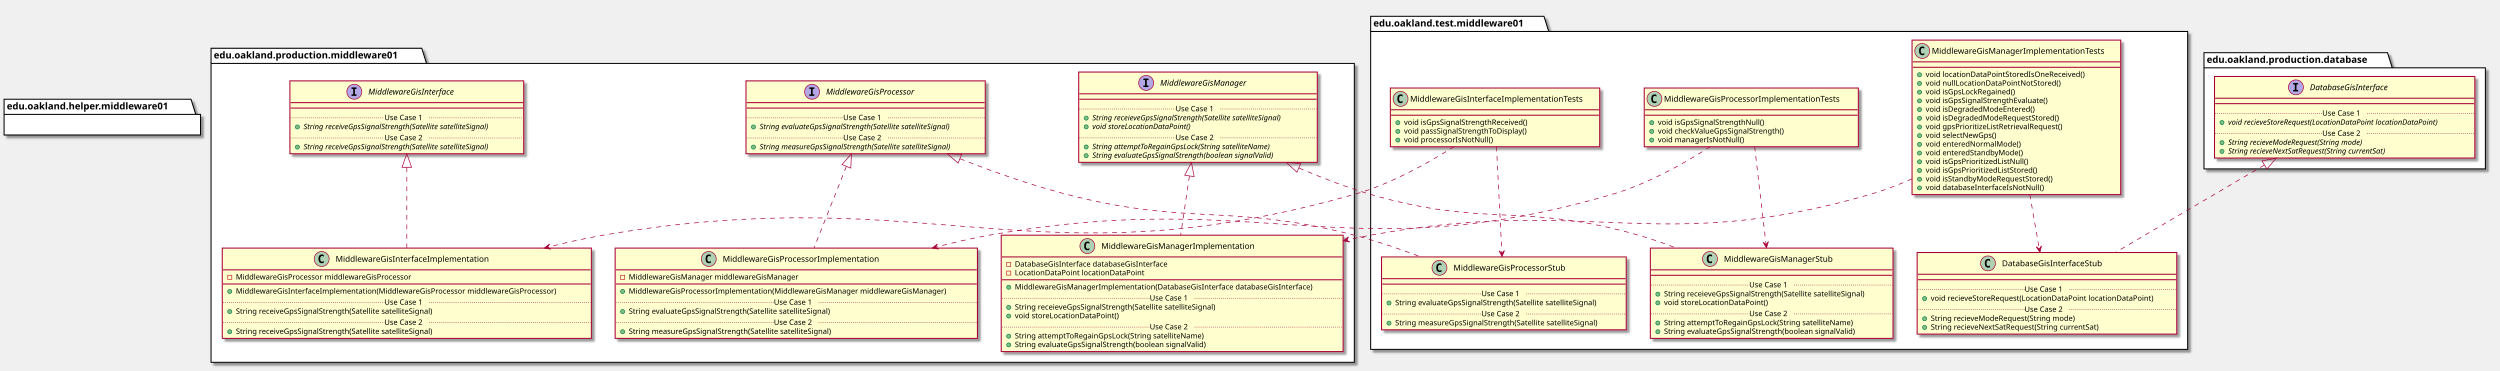
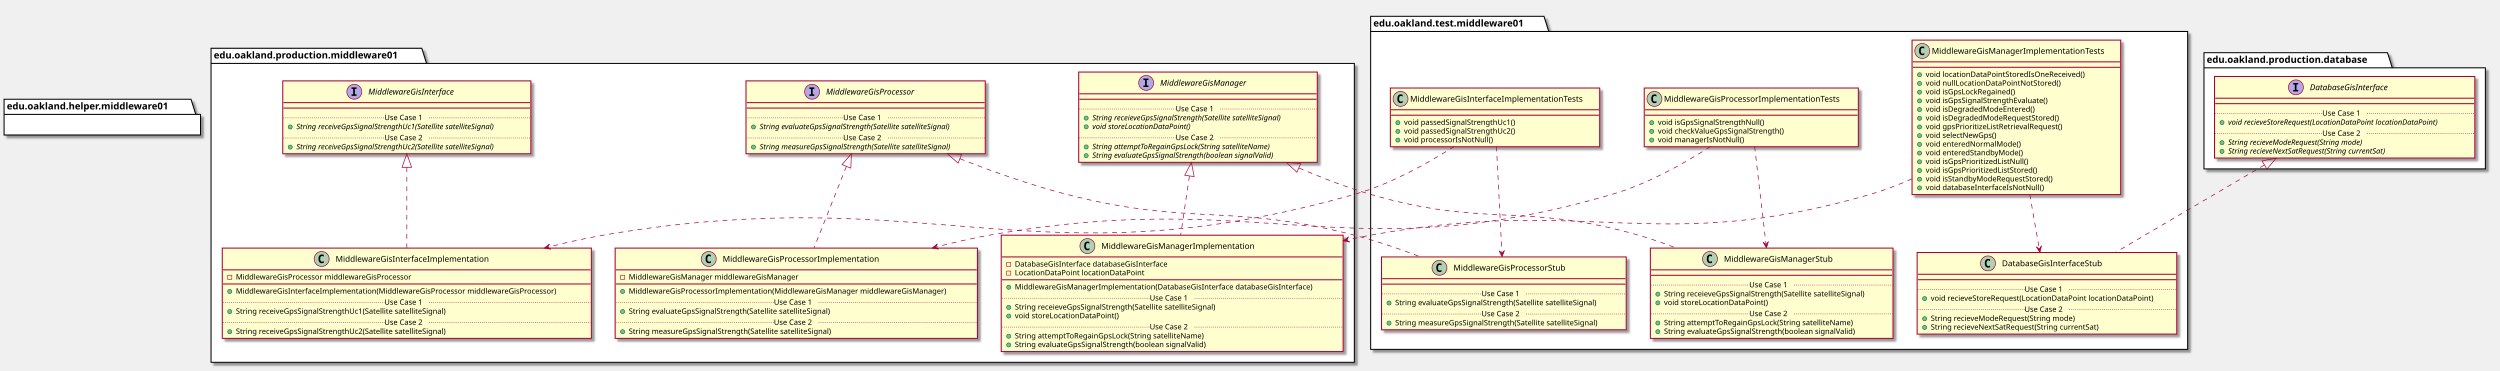
<svg xmlns="http://www.w3.org/2000/svg" contentScriptType="application/ecmascript" contentStyleType="text/css" height="545px" preserveAspectRatio="none" style="width:3678px;height:545px;" version="1.1" viewBox="0 0 3678 545" width="3678px" zoomAndPan="magnify">
  <defs>
-     <filter height="300%" id="f1abtj8tvm1fwq" width="300%" x="-1" y="-1">
+     <filter height="300%" id="fkpzmx1j6q67g" width="300%" x="-1" y="-1">
      <feGaussianBlur result="blurOut" stdDeviation="2.0" />
      <feColorMatrix in="blurOut" result="blurOut2" type="matrix" values="0 0 0 0 0 0 0 0 0 0 0 0 0 0 0 0 0 0 .4 0" />
      <feOffset dx="4.0" dy="4.0" in="blurOut2" result="blurOut3" />
      <feBlend in="SourceGraphic" in2="blurOut3" mode="normal" />
    </filter>
  </defs>
  <g>
-     <polygon fill="#FFFFFF" filter="url(#f1abtj8tvm1fwq)" points="310.5,71,620.5,71,627.5,93.297,1992.5,93.297,1992.5,533,310.5,533,310.5,71" style="stroke: #000000; stroke-width: 1.5;" />
+     <polygon fill="#FFFFFF" filter="url(#fkpzmx1j6q67g)" points="310.5,71,620.5,71,627.5,93.297,1992.5,93.297,1992.5,533,310.5,533,310.5,71" style="stroke: #000000; stroke-width: 1.5;" />
    <line style="stroke: #000000; stroke-width: 1.5;" x1="310.5" x2="627.5" y1="93.297" y2="93.297" />
    <text fill="#000000" font-family="sans-serif" font-size="14" font-weight="bold" lengthAdjust="spacingAndGlyphs" textLength="304" x="314.5" y="85.995">edu.oakland.production.middleware01</text>
-     <polygon fill="#FFFFFF" filter="url(#f1abtj8tvm1fwq)" points="2016.5,24,2271.5,24,2278.5,46.297,3218.5,46.297,3218.5,514,2016.5,514,2016.5,24" style="stroke: #000000; stroke-width: 1.5;" />
+     <polygon fill="#FFFFFF" filter="url(#fkpzmx1j6q67g)" points="2016.5,24,2271.5,24,2278.5,46.297,3218.5,46.297,3218.5,514,2016.5,514,2016.5,24" style="stroke: #000000; stroke-width: 1.5;" />
    <line style="stroke: #000000; stroke-width: 1.5;" x1="2016.5" x2="2278.5" y1="46.297" y2="46.297" />
    <text fill="#000000" font-family="sans-serif" font-size="14" font-weight="bold" lengthAdjust="spacingAndGlyphs" textLength="249" x="2020.5" y="38.995">edu.oakland.test.middleware01</text>
-     <polygon fill="#FFFFFF" filter="url(#f1abtj8tvm1fwq)" points="3242.5,77.5,3512.5,77.5,3519.5,99.797,3656.5,99.797,3656.5,248.5,3242.5,248.5,3242.5,77.5" style="stroke: #000000; stroke-width: 1.5;" />
+     <polygon fill="#FFFFFF" filter="url(#fkpzmx1j6q67g)" points="3242.5,77.5,3512.5,77.5,3519.5,99.797,3656.5,99.797,3656.5,248.5,3242.5,248.5,3242.5,77.5" style="stroke: #000000; stroke-width: 1.5;" />
    <line style="stroke: #000000; stroke-width: 1.5;" x1="3242.5" x2="3519.5" y1="99.797" y2="99.797" />
    <text fill="#000000" font-family="sans-serif" font-size="14" font-weight="bold" lengthAdjust="spacingAndGlyphs" textLength="264" x="3246.5" y="92.495">edu.oakland.production.database</text>
-     <rect fill="#FEFECE" filter="url(#f1abtj8tvm1fwq)" height="107.219" id="MiddlewareGisInterface" style="stroke: #A80036; stroke-width: 1.5;" width="344" x="426.5" y="119" />
+     <rect fill="#FEFECE" filter="url(#fkpzmx1j6q67g)" height="107.219" id="MiddlewareGisInterface" style="stroke: #A80036; stroke-width: 1.5;" width="365" x="416" y="119" />
    <ellipse cx="521.25" cy="135" fill="#B4A7E5" rx="11" ry="11" style="stroke: #A80036; stroke-width: 1.0;" />
    <path d="M517.172,130.766 L517.172,128.609 L524.562,128.609 L524.562,130.766 L522.094,130.766 L522.094,138.844 L524.562,138.844 L524.562,141 L517.172,141 L517.172,138.844 L519.641,138.844 L519.641,130.766 L517.172,130.766 Z " />
    <text fill="#000000" font-family="sans-serif" font-size="12" font-style="italic" lengthAdjust="spacingAndGlyphs" textLength="146" x="541.75" y="139.154">MiddlewareGisInterface</text>
-     <line style="stroke: #A80036; stroke-width: 1.5;" x1="427.5" x2="769.5" y1="151" y2="151" />
-     <line style="stroke: #A80036; stroke-width: 1.5;" x1="427.5" x2="769.5" y1="159" y2="159" />
-     <ellipse cx="437.5" cy="186.805" fill="#84BE84" rx="3" ry="3" style="stroke: #038048; stroke-width: 1.0;" />
-     <text fill="#000000" font-family="sans-serif" font-size="11" font-style="italic" lengthAdjust="spacingAndGlyphs" textLength="318" x="446.5" y="190.015">String receiveGpsSignalStrength(Satellite satelliteSignal)</text>
-     <line style="stroke: #A80036; stroke-width: 1.0; stroke-dasharray: 1.0,2.0;" x1="427.5" x2="565.5" y1="173.402" y2="173.402" />
+     <line style="stroke: #A80036; stroke-width: 1.5;" x1="417" x2="780" y1="151" y2="151" />
+     <line style="stroke: #A80036; stroke-width: 1.5;" x1="417" x2="780" y1="159" y2="159" />
+     <ellipse cx="427" cy="186.805" fill="#84BE84" rx="3" ry="3" style="stroke: #038048; stroke-width: 1.0;" />
+     <text fill="#000000" font-family="sans-serif" font-size="11" font-style="italic" lengthAdjust="spacingAndGlyphs" textLength="339" x="436" y="190.015">String receiveGpsSignalStrengthUc1(Satellite satelliteSignal)</text>
+     <line style="stroke: #A80036; stroke-width: 1.0; stroke-dasharray: 1.0,2.0;" x1="417" x2="565.5" y1="173.402" y2="173.402" />
    <text fill="#000000" font-family="sans-serif" font-size="11" lengthAdjust="spacingAndGlyphs" textLength="66" x="565.5" y="176.71">Use Case 1</text>
-     <line style="stroke: #A80036; stroke-width: 1.0; stroke-dasharray: 1.0,2.0;" x1="631.5" x2="769.5" y1="173.402" y2="173.402" />
-     <ellipse cx="437.5" cy="216.414" fill="#84BE84" rx="3" ry="3" style="stroke: #038048; stroke-width: 1.0;" />
-     <text fill="#000000" font-family="sans-serif" font-size="11" font-style="italic" lengthAdjust="spacingAndGlyphs" textLength="318" x="446.5" y="219.625">String receiveGpsSignalStrength(Satellite satelliteSignal)</text>
-     <line style="stroke: #A80036; stroke-width: 1.0; stroke-dasharray: 1.0,2.0;" x1="427.5" x2="565.5" y1="203.012" y2="203.012" />
+     <line style="stroke: #A80036; stroke-width: 1.0; stroke-dasharray: 1.0,2.0;" x1="631.5" x2="780" y1="173.402" y2="173.402" />
+     <ellipse cx="427" cy="216.414" fill="#84BE84" rx="3" ry="3" style="stroke: #038048; stroke-width: 1.0;" />
+     <text fill="#000000" font-family="sans-serif" font-size="11" font-style="italic" lengthAdjust="spacingAndGlyphs" textLength="339" x="436" y="219.625">String receiveGpsSignalStrengthUc2(Satellite satelliteSignal)</text>
+     <line style="stroke: #A80036; stroke-width: 1.0; stroke-dasharray: 1.0,2.0;" x1="417" x2="565.5" y1="203.012" y2="203.012" />
    <text fill="#000000" font-family="sans-serif" font-size="11" lengthAdjust="spacingAndGlyphs" textLength="66" x="565.5" y="206.32">Use Case 2</text>
-     <line style="stroke: #A80036; stroke-width: 1.0; stroke-dasharray: 1.0,2.0;" x1="631.5" x2="769.5" y1="203.012" y2="203.012" />
-     <rect fill="#FEFECE" filter="url(#f1abtj8tvm1fwq)" height="107.219" id="MiddlewareGisProcessor" style="stroke: #A80036; stroke-width: 1.5;" width="352" x="1097.5" y="119" />
+     <line style="stroke: #A80036; stroke-width: 1.0; stroke-dasharray: 1.0,2.0;" x1="631.5" x2="780" y1="203.012" y2="203.012" />
+     <rect fill="#FEFECE" filter="url(#fkpzmx1j6q67g)" height="107.219" id="MiddlewareGisProcessor" style="stroke: #A80036; stroke-width: 1.5;" width="352" x="1097.5" y="119" />
    <ellipse cx="1194.75" cy="135" fill="#B4A7E5" rx="11" ry="11" style="stroke: #A80036; stroke-width: 1.0;" />
    <path d="M1190.672,130.766 L1190.672,128.609 L1198.062,128.609 L1198.062,130.766 L1195.594,130.766 L1195.594,138.844 L1198.062,138.844 L1198.062,141 L1190.672,141 L1190.672,138.844 L1193.141,138.844 L1193.141,130.766 L1190.672,130.766 Z " />
    <text fill="#000000" font-family="sans-serif" font-size="12" font-style="italic" lengthAdjust="spacingAndGlyphs" textLength="149" x="1215.25" y="139.154">MiddlewareGisProcessor</text>
    <line style="stroke: #A80036; stroke-width: 1.5;" x1="1098.5" x2="1448.5" y1="151" y2="151" />
    <line style="stroke: #A80036; stroke-width: 1.5;" x1="1098.5" x2="1448.5" y1="159" y2="159" />
    <ellipse cx="1108.5" cy="186.805" fill="#84BE84" rx="3" ry="3" style="stroke: #038048; stroke-width: 1.0;" />
    <text fill="#000000" font-family="sans-serif" font-size="11" font-style="italic" lengthAdjust="spacingAndGlyphs" textLength="325" x="1117.5" y="190.015">String evaluateGpsSignalStrength(Satellite satelliteSignal)</text>
    <line style="stroke: #A80036; stroke-width: 1.0; stroke-dasharray: 1.0,2.0;" x1="1098.5" x2="1240.5" y1="173.402" y2="173.402" />
    <text fill="#000000" font-family="sans-serif" font-size="11" lengthAdjust="spacingAndGlyphs" textLength="66" x="1240.5" y="176.71">Use Case 1</text>
    <line style="stroke: #A80036; stroke-width: 1.0; stroke-dasharray: 1.0,2.0;" x1="1306.5" x2="1448.5" y1="173.402" y2="173.402" />
    <ellipse cx="1108.5" cy="216.414" fill="#84BE84" rx="3" ry="3" style="stroke: #038048; stroke-width: 1.0;" />
    <text fill="#000000" font-family="sans-serif" font-size="11" font-style="italic" lengthAdjust="spacingAndGlyphs" textLength="326" x="1117.5" y="219.625">String measureGpsSignalStrength(Satellite satelliteSignal)</text>
    <line style="stroke: #A80036; stroke-width: 1.0; stroke-dasharray: 1.0,2.0;" x1="1098.5" x2="1240.5" y1="203.012" y2="203.012" />
    <text fill="#000000" font-family="sans-serif" font-size="11" lengthAdjust="spacingAndGlyphs" textLength="66" x="1240.5" y="206.32">Use Case 2</text>
    <line style="stroke: #A80036; stroke-width: 1.0; stroke-dasharray: 1.0,2.0;" x1="1306.5" x2="1448.5" y1="203.012" y2="203.012" />
-     <rect fill="#FEFECE" filter="url(#f1abtj8tvm1fwq)" height="132.828" id="MiddlewareGisManager" style="stroke: #A80036; stroke-width: 1.5;" width="351" x="1587" y="106" />
+     <rect fill="#FEFECE" filter="url(#fkpzmx1j6q67g)" height="132.828" id="MiddlewareGisManager" style="stroke: #A80036; stroke-width: 1.5;" width="351" x="1587" y="106" />
    <ellipse cx="1686.25" cy="122" fill="#B4A7E5" rx="11" ry="11" style="stroke: #A80036; stroke-width: 1.0;" />
    <path d="M1682.172,117.766 L1682.172,115.609 L1689.562,115.609 L1689.562,117.766 L1687.094,117.766 L1687.094,125.844 L1689.562,125.844 L1689.562,128 L1682.172,128 L1682.172,125.844 L1684.641,125.844 L1684.641,117.766 L1682.172,117.766 Z " />
    <text fill="#000000" font-family="sans-serif" font-size="12" font-style="italic" lengthAdjust="spacingAndGlyphs" textLength="144" x="1706.75" y="126.154">MiddlewareGisManager</text>
    <line style="stroke: #A80036; stroke-width: 1.5;" x1="1588" x2="1937" y1="138" y2="138" />
    <line style="stroke: #A80036; stroke-width: 1.5;" x1="1588" x2="1937" y1="146" y2="146" />
    <ellipse cx="1598" cy="173.805" fill="#84BE84" rx="3" ry="3" style="stroke: #038048; stroke-width: 1.0;" />
    <text fill="#000000" font-family="sans-serif" font-size="11" font-style="italic" lengthAdjust="spacingAndGlyphs" textLength="325" x="1607" y="177.015">String receieveGpsSignalStrength(Satellite satelliteSignal)</text>
    <ellipse cx="1598" cy="186.609" fill="#84BE84" rx="3" ry="3" style="stroke: #038048; stroke-width: 1.0;" />
    <text fill="#000000" font-family="sans-serif" font-size="11" font-style="italic" lengthAdjust="spacingAndGlyphs" textLength="166" x="1607" y="189.82">void storeLocationDataPoint()</text>
    <line style="stroke: #A80036; stroke-width: 1.0; stroke-dasharray: 1.0,2.0;" x1="1588" x2="1729.5" y1="160.402" y2="160.402" />
    <text fill="#000000" font-family="sans-serif" font-size="11" lengthAdjust="spacingAndGlyphs" textLength="66" x="1729.5" y="163.71">Use Case 1</text>
    <line style="stroke: #A80036; stroke-width: 1.0; stroke-dasharray: 1.0,2.0;" x1="1795.5" x2="1937" y1="160.402" y2="160.402" />
    <ellipse cx="1598" cy="216.219" fill="#84BE84" rx="3" ry="3" style="stroke: #038048; stroke-width: 1.0;" />
    <text fill="#000000" font-family="sans-serif" font-size="11" font-style="italic" lengthAdjust="spacingAndGlyphs" textLength="303" x="1607" y="219.429">String attemptToRegainGpsLock(String satelliteName)</text>
    <ellipse cx="1598" cy="229.023" fill="#84BE84" rx="3" ry="3" style="stroke: #038048; stroke-width: 1.0;" />
    <text fill="#000000" font-family="sans-serif" font-size="11" font-style="italic" lengthAdjust="spacingAndGlyphs" textLength="308" x="1607" y="232.234">String evaluateGpsSignalStrength(boolean signalValid)</text>
    <line style="stroke: #A80036; stroke-width: 1.0; stroke-dasharray: 1.0,2.0;" x1="1588" x2="1729.5" y1="202.816" y2="202.816" />
    <text fill="#000000" font-family="sans-serif" font-size="11" lengthAdjust="spacingAndGlyphs" textLength="66" x="1729.5" y="206.125">Use Case 2</text>
    <line style="stroke: #A80036; stroke-width: 1.0; stroke-dasharray: 1.0,2.0;" x1="1795.5" x2="1937" y1="202.816" y2="202.816" />
-     <rect fill="#FEFECE" filter="url(#f1abtj8tvm1fwq)" height="132.828" id="MiddlewareGisInterfaceImplementation" style="stroke: #A80036; stroke-width: 1.5;" width="543" x="327" y="365" />
+     <rect fill="#FEFECE" filter="url(#fkpzmx1j6q67g)" height="132.828" id="MiddlewareGisInterfaceImplementation" style="stroke: #A80036; stroke-width: 1.5;" width="543" x="327" y="365" />
    <ellipse cx="473.25" cy="381" fill="#ADD1B2" rx="11" ry="11" style="stroke: #A80036; stroke-width: 1.0;" />
    <path d="M476.219,386.641 Q475.641,386.938 475,387.078 Q474.359,387.234 473.656,387.234 Q471.156,387.234 469.828,385.594 Q468.516,383.938 468.516,380.812 Q468.516,377.688 469.828,376.031 Q471.156,374.375 473.656,374.375 Q474.359,374.375 475,374.531 Q475.656,374.688 476.219,374.984 L476.219,377.703 Q475.594,377.125 475,376.859 Q474.406,376.578 473.781,376.578 Q472.438,376.578 471.75,377.656 Q471.062,378.719 471.062,380.812 Q471.062,382.906 471.75,383.984 Q472.438,385.047 473.781,385.047 Q474.406,385.047 475,384.781 Q475.594,384.5 476.219,383.922 L476.219,386.641 Z " />
    <text fill="#000000" font-family="sans-serif" font-size="12" lengthAdjust="spacingAndGlyphs" textLength="242" x="493.75" y="385.154">MiddlewareGisInterfaceImplementation</text>
    <line style="stroke: #A80036; stroke-width: 1.5;" x1="328" x2="869" y1="397" y2="397" />
    <rect fill="none" height="6" style="stroke: #C82930; stroke-width: 1.0;" width="6" x="335" y="405" />
    <text fill="#000000" font-family="sans-serif" font-size="11" lengthAdjust="spacingAndGlyphs" textLength="288" x="347" y="411.21">MiddlewareGisProcessor middlewareGisProcessor</text>
    <line style="stroke: #A80036; stroke-width: 1.5;" x1="328" x2="869" y1="417.805" y2="417.805" />
    <ellipse cx="338" cy="428.805" fill="#84BE84" rx="3" ry="3" style="stroke: #038048; stroke-width: 1.0;" />
    <text fill="#000000" font-family="sans-serif" font-size="11" lengthAdjust="spacingAndGlyphs" textLength="517" x="347" y="432.015">MiddlewareGisInterfaceImplementation(MiddlewareGisProcessor middlewareGisProcessor)</text>
    <ellipse cx="338" cy="458.414" fill="#84BE84" rx="3" ry="3" style="stroke: #038048; stroke-width: 1.0;" />
-     <text fill="#000000" font-family="sans-serif" font-size="11" lengthAdjust="spacingAndGlyphs" textLength="324" x="347" y="461.625">String receiveGpsSignalStrength(Satellite satelliteSignal)</text>
+     <text fill="#000000" font-family="sans-serif" font-size="11" lengthAdjust="spacingAndGlyphs" textLength="345" x="347" y="461.625">String receiveGpsSignalStrengthUc1(Satellite satelliteSignal)</text>
    <line style="stroke: #A80036; stroke-width: 1.0; stroke-dasharray: 1.0,2.0;" x1="328" x2="565.5" y1="445.012" y2="445.012" />
    <text fill="#000000" font-family="sans-serif" font-size="11" lengthAdjust="spacingAndGlyphs" textLength="66" x="565.5" y="448.32">Use Case 1</text>
    <line style="stroke: #A80036; stroke-width: 1.0; stroke-dasharray: 1.0,2.0;" x1="631.5" x2="869" y1="445.012" y2="445.012" />
    <ellipse cx="338" cy="488.023" fill="#84BE84" rx="3" ry="3" style="stroke: #038048; stroke-width: 1.0;" />
-     <text fill="#000000" font-family="sans-serif" font-size="11" lengthAdjust="spacingAndGlyphs" textLength="324" x="347" y="491.234">String receiveGpsSignalStrength(Satellite satelliteSignal)</text>
+     <text fill="#000000" font-family="sans-serif" font-size="11" lengthAdjust="spacingAndGlyphs" textLength="345" x="347" y="491.234">String receiveGpsSignalStrengthUc2(Satellite satelliteSignal)</text>
    <line style="stroke: #A80036; stroke-width: 1.0; stroke-dasharray: 1.0,2.0;" x1="328" x2="565.5" y1="474.621" y2="474.621" />
    <text fill="#000000" font-family="sans-serif" font-size="11" lengthAdjust="spacingAndGlyphs" textLength="66" x="565.5" y="477.929">Use Case 2</text>
    <line style="stroke: #A80036; stroke-width: 1.0; stroke-dasharray: 1.0,2.0;" x1="631.5" x2="869" y1="474.621" y2="474.621" />
-     <rect fill="#FEFECE" filter="url(#f1abtj8tvm1fwq)" height="132.828" id="MiddlewareGisProcessorImplementation" style="stroke: #A80036; stroke-width: 1.5;" width="533" x="905" y="365" />
+     <rect fill="#FEFECE" filter="url(#fkpzmx1j6q67g)" height="132.828" id="MiddlewareGisProcessorImplementation" style="stroke: #A80036; stroke-width: 1.5;" width="533" x="905" y="365" />
    <ellipse cx="1042.75" cy="381" fill="#ADD1B2" rx="11" ry="11" style="stroke: #A80036; stroke-width: 1.0;" />
    <path d="M1045.719,386.641 Q1045.141,386.938 1044.5,387.078 Q1043.859,387.234 1043.156,387.234 Q1040.656,387.234 1039.328,385.594 Q1038.016,383.938 1038.016,380.812 Q1038.016,377.688 1039.328,376.031 Q1040.656,374.375 1043.156,374.375 Q1043.859,374.375 1044.5,374.531 Q1045.156,374.688 1045.719,374.984 L1045.719,377.703 Q1045.094,377.125 1044.5,376.859 Q1043.906,376.578 1043.281,376.578 Q1041.938,376.578 1041.25,377.656 Q1040.562,378.719 1040.562,380.812 Q1040.562,382.906 1041.25,383.984 Q1041.938,385.047 1043.281,385.047 Q1043.906,385.047 1044.5,384.781 Q1045.094,384.5 1045.719,383.922 L1045.719,386.641 Z " />
    <text fill="#000000" font-family="sans-serif" font-size="12" lengthAdjust="spacingAndGlyphs" textLength="249" x="1063.25" y="385.154">MiddlewareGisProcessorImplementation</text>
    <line style="stroke: #A80036; stroke-width: 1.5;" x1="906" x2="1437" y1="397" y2="397" />
    <rect fill="none" height="6" style="stroke: #C82930; stroke-width: 1.0;" width="6" x="913" y="405" />
    <text fill="#000000" font-family="sans-serif" font-size="11" lengthAdjust="spacingAndGlyphs" textLength="270" x="925" y="411.21">MiddlewareGisManager middlewareGisManager</text>
    <line style="stroke: #A80036; stroke-width: 1.5;" x1="906" x2="1437" y1="417.805" y2="417.805" />
    <ellipse cx="916" cy="428.805" fill="#84BE84" rx="3" ry="3" style="stroke: #038048; stroke-width: 1.0;" />
    <text fill="#000000" font-family="sans-serif" font-size="11" lengthAdjust="spacingAndGlyphs" textLength="507" x="925" y="432.015">MiddlewareGisProcessorImplementation(MiddlewareGisManager middlewareGisManager)</text>
    <ellipse cx="916" cy="458.414" fill="#84BE84" rx="3" ry="3" style="stroke: #038048; stroke-width: 1.0;" />
    <text fill="#000000" font-family="sans-serif" font-size="11" lengthAdjust="spacingAndGlyphs" textLength="331" x="925" y="461.625">String evaluateGpsSignalStrength(Satellite satelliteSignal)</text>
    <line style="stroke: #A80036; stroke-width: 1.0; stroke-dasharray: 1.0,2.0;" x1="906" x2="1138.5" y1="445.012" y2="445.012" />
    <text fill="#000000" font-family="sans-serif" font-size="11" lengthAdjust="spacingAndGlyphs" textLength="66" x="1138.5" y="448.32">Use Case 1</text>
    <line style="stroke: #A80036; stroke-width: 1.0; stroke-dasharray: 1.0,2.0;" x1="1204.5" x2="1437" y1="445.012" y2="445.012" />
    <ellipse cx="916" cy="488.023" fill="#84BE84" rx="3" ry="3" style="stroke: #038048; stroke-width: 1.0;" />
    <text fill="#000000" font-family="sans-serif" font-size="11" lengthAdjust="spacingAndGlyphs" textLength="334" x="925" y="491.234">String measureGpsSignalStrength(Satellite satelliteSignal)</text>
    <line style="stroke: #A80036; stroke-width: 1.0; stroke-dasharray: 1.0,2.0;" x1="906" x2="1138.5" y1="474.621" y2="474.621" />
    <text fill="#000000" font-family="sans-serif" font-size="11" lengthAdjust="spacingAndGlyphs" textLength="66" x="1138.5" y="477.929">Use Case 2</text>
    <line style="stroke: #A80036; stroke-width: 1.0; stroke-dasharray: 1.0,2.0;" x1="1204.5" x2="1437" y1="474.621" y2="474.621" />
-     <rect fill="#FEFECE" filter="url(#f1abtj8tvm1fwq)" height="171.242" id="MiddlewareGisManagerImplementation" style="stroke: #A80036; stroke-width: 1.5;" width="503" x="1473" y="346" />
+     <rect fill="#FEFECE" filter="url(#fkpzmx1j6q67g)" height="171.242" id="MiddlewareGisManagerImplementation" style="stroke: #A80036; stroke-width: 1.5;" width="503" x="1473" y="346" />
    <ellipse cx="1599.75" cy="362" fill="#ADD1B2" rx="11" ry="11" style="stroke: #A80036; stroke-width: 1.0;" />
    <path d="M1602.719,367.641 Q1602.141,367.938 1601.5,368.078 Q1600.859,368.234 1600.156,368.234 Q1597.656,368.234 1596.328,366.594 Q1595.016,364.938 1595.016,361.812 Q1595.016,358.688 1596.328,357.031 Q1597.656,355.375 1600.156,355.375 Q1600.859,355.375 1601.5,355.531 Q1602.156,355.688 1602.719,355.984 L1602.719,358.703 Q1602.094,358.125 1601.5,357.859 Q1600.906,357.578 1600.281,357.578 Q1598.938,357.578 1598.25,358.656 Q1597.562,359.719 1597.562,361.812 Q1597.562,363.906 1598.25,364.984 Q1598.938,366.047 1600.281,366.047 Q1600.906,366.047 1601.5,365.781 Q1602.094,365.5 1602.719,364.922 L1602.719,367.641 Z " />
    <text fill="#000000" font-family="sans-serif" font-size="12" lengthAdjust="spacingAndGlyphs" textLength="241" x="1620.25" y="366.154">MiddlewareGisManagerImplementation</text>
    <line style="stroke: #A80036; stroke-width: 1.5;" x1="1474" x2="1975" y1="378" y2="378" />
    <rect fill="none" height="6" style="stroke: #C82930; stroke-width: 1.0;" width="6" x="1481" y="386" />
    <text fill="#000000" font-family="sans-serif" font-size="11" lengthAdjust="spacingAndGlyphs" textLength="249" x="1493" y="392.21">DatabaseGisInterface databaseGisInterface</text>
    <rect fill="none" height="6" style="stroke: #C82930; stroke-width: 1.0;" width="6" x="1481" y="398.805" />
    <text fill="#000000" font-family="sans-serif" font-size="11" lengthAdjust="spacingAndGlyphs" textLength="203" x="1493" y="405.015">LocationDataPoint locationDataPoint</text>
    <line style="stroke: #A80036; stroke-width: 1.5;" x1="1474" x2="1975" y1="411.609" y2="411.609" />
    <ellipse cx="1484" cy="422.609" fill="#84BE84" rx="3" ry="3" style="stroke: #038048; stroke-width: 1.0;" />
    <text fill="#000000" font-family="sans-serif" font-size="11" lengthAdjust="spacingAndGlyphs" textLength="477" x="1493" y="425.82">MiddlewareGisManagerImplementation(DatabaseGisInterface databaseGisInterface)</text>
    <ellipse cx="1484" cy="452.219" fill="#84BE84" rx="3" ry="3" style="stroke: #038048; stroke-width: 1.0;" />
    <text fill="#000000" font-family="sans-serif" font-size="11" lengthAdjust="spacingAndGlyphs" textLength="331" x="1493" y="455.429">String receieveGpsSignalStrength(Satellite satelliteSignal)</text>
    <ellipse cx="1484" cy="465.023" fill="#84BE84" rx="3" ry="3" style="stroke: #038048; stroke-width: 1.0;" />
    <text fill="#000000" font-family="sans-serif" font-size="11" lengthAdjust="spacingAndGlyphs" textLength="166" x="1493" y="468.234">void storeLocationDataPoint()</text>
    <line style="stroke: #A80036; stroke-width: 1.0; stroke-dasharray: 1.0,2.0;" x1="1474" x2="1691.5" y1="438.816" y2="438.816" />
    <text fill="#000000" font-family="sans-serif" font-size="11" lengthAdjust="spacingAndGlyphs" textLength="66" x="1691.5" y="442.125">Use Case 1</text>
    <line style="stroke: #A80036; stroke-width: 1.0; stroke-dasharray: 1.0,2.0;" x1="1757.5" x2="1975" y1="438.816" y2="438.816" />
    <ellipse cx="1484" cy="494.633" fill="#84BE84" rx="3" ry="3" style="stroke: #038048; stroke-width: 1.0;" />
    <text fill="#000000" font-family="sans-serif" font-size="11" lengthAdjust="spacingAndGlyphs" textLength="306" x="1493" y="497.843">String attemptToRegainGpsLock(String satelliteName)</text>
    <ellipse cx="1484" cy="507.438" fill="#84BE84" rx="3" ry="3" style="stroke: #038048; stroke-width: 1.0;" />
    <text fill="#000000" font-family="sans-serif" font-size="11" lengthAdjust="spacingAndGlyphs" textLength="311" x="1493" y="510.648">String evaluateGpsSignalStrength(boolean signalValid)</text>
    <line style="stroke: #A80036; stroke-width: 1.0; stroke-dasharray: 1.0,2.0;" x1="1474" x2="1691.5" y1="481.231" y2="481.231" />
    <text fill="#000000" font-family="sans-serif" font-size="11" lengthAdjust="spacingAndGlyphs" textLength="66" x="1691.5" y="484.539">Use Case 2</text>
    <line style="stroke: #A80036; stroke-width: 1.0; stroke-dasharray: 1.0,2.0;" x1="1757.5" x2="1975" y1="481.231" y2="481.231" />
-     <rect fill="#FEFECE" filter="url(#f1abtj8tvm1fwq)" height="86.414" id="MiddlewareGisInterfaceImplementationTests" style="stroke: #A80036; stroke-width: 1.5;" width="308" x="2045.5" y="129.5" />
+     <rect fill="#FEFECE" filter="url(#fkpzmx1j6q67g)" height="86.414" id="MiddlewareGisInterfaceImplementationTests" style="stroke: #A80036; stroke-width: 1.5;" width="308" x="2045.5" y="129.5" />
    <ellipse cx="2060.5" cy="145.5" fill="#ADD1B2" rx="11" ry="11" style="stroke: #A80036; stroke-width: 1.0;" />
    <path d="M2063.469,151.141 Q2062.891,151.438 2062.25,151.578 Q2061.609,151.734 2060.906,151.734 Q2058.406,151.734 2057.078,150.094 Q2055.766,148.438 2055.766,145.312 Q2055.766,142.188 2057.078,140.531 Q2058.406,138.875 2060.906,138.875 Q2061.609,138.875 2062.25,139.031 Q2062.906,139.188 2063.469,139.484 L2063.469,142.203 Q2062.844,141.625 2062.25,141.359 Q2061.656,141.078 2061.031,141.078 Q2059.688,141.078 2059,142.156 Q2058.312,143.219 2058.312,145.312 Q2058.312,147.406 2059,148.484 Q2059.688,149.547 2061.031,149.547 Q2061.656,149.547 2062.25,149.281 Q2062.844,149 2063.469,148.422 L2063.469,151.141 Z " />
    <text fill="#000000" font-family="sans-serif" font-size="12" lengthAdjust="spacingAndGlyphs" textLength="276" x="2074.5" y="149.654">MiddlewareGisInterfaceImplementationTests</text>
    <line style="stroke: #A80036; stroke-width: 1.5;" x1="2046.5" x2="2352.5" y1="161.5" y2="161.5" />
    <line style="stroke: #A80036; stroke-width: 1.5;" x1="2046.5" x2="2352.5" y1="169.5" y2="169.5" />
    <ellipse cx="2056.5" cy="180.5" fill="#84BE84" rx="3" ry="3" style="stroke: #038048; stroke-width: 1.0;" />
-     <text fill="#000000" font-family="sans-serif" font-size="11" lengthAdjust="spacingAndGlyphs" textLength="202" x="2065.5" y="183.71">void isGpsSignalStrengthReceived()</text>
+     <text fill="#000000" font-family="sans-serif" font-size="11" lengthAdjust="spacingAndGlyphs" textLength="182" x="2065.5" y="183.71">void passedSignalStrengthUc1()</text>
    <ellipse cx="2056.5" cy="193.305" fill="#84BE84" rx="3" ry="3" style="stroke: #038048; stroke-width: 1.0;" />
-     <text fill="#000000" font-family="sans-serif" font-size="11" lengthAdjust="spacingAndGlyphs" textLength="202" x="2065.5" y="196.515">void passSignalStrengthToDisplay()</text>
+     <text fill="#000000" font-family="sans-serif" font-size="11" lengthAdjust="spacingAndGlyphs" textLength="182" x="2065.5" y="196.515">void passedSignalStrengthUc2()</text>
    <ellipse cx="2056.5" cy="206.109" fill="#84BE84" rx="3" ry="3" style="stroke: #038048; stroke-width: 1.0;" />
    <text fill="#000000" font-family="sans-serif" font-size="11" lengthAdjust="spacingAndGlyphs" textLength="143" x="2065.5" y="209.32">void processorIsNotNull()</text>
-     <rect fill="#FEFECE" filter="url(#f1abtj8tvm1fwq)" height="107.219" id="MiddlewareGisProcessorStub" style="stroke: #A80036; stroke-width: 1.5;" width="360" x="2032.5" y="378" />
+     <rect fill="#FEFECE" filter="url(#fkpzmx1j6q67g)" height="107.219" id="MiddlewareGisProcessorStub" style="stroke: #A80036; stroke-width: 1.5;" width="360" x="2032.5" y="378" />
    <ellipse cx="2117.75" cy="394" fill="#ADD1B2" rx="11" ry="11" style="stroke: #A80036; stroke-width: 1.0;" />
    <path d="M2120.719,399.641 Q2120.141,399.938 2119.5,400.078 Q2118.859,400.234 2118.156,400.234 Q2115.656,400.234 2114.328,398.594 Q2113.016,396.938 2113.016,393.812 Q2113.016,390.688 2114.328,389.031 Q2115.656,387.375 2118.156,387.375 Q2118.859,387.375 2119.5,387.531 Q2120.156,387.688 2120.719,387.984 L2120.719,390.703 Q2120.094,390.125 2119.5,389.859 Q2118.906,389.578 2118.281,389.578 Q2116.938,389.578 2116.25,390.656 Q2115.562,391.719 2115.562,393.812 Q2115.562,395.906 2116.25,396.984 Q2116.938,398.047 2118.281,398.047 Q2118.906,398.047 2119.5,397.781 Q2120.094,397.5 2120.719,396.922 L2120.719,399.641 Z " />
    <text fill="#000000" font-family="sans-serif" font-size="12" lengthAdjust="spacingAndGlyphs" textLength="181" x="2138.25" y="398.154">MiddlewareGisProcessorStub</text>
    <line style="stroke: #A80036; stroke-width: 1.5;" x1="2033.5" x2="2391.5" y1="410" y2="410" />
    <line style="stroke: #A80036; stroke-width: 1.5;" x1="2033.5" x2="2391.5" y1="418" y2="418" />
    <ellipse cx="2043.5" cy="445.805" fill="#84BE84" rx="3" ry="3" style="stroke: #038048; stroke-width: 1.0;" />
    <text fill="#000000" font-family="sans-serif" font-size="11" lengthAdjust="spacingAndGlyphs" textLength="331" x="2052.5" y="449.015">String evaluateGpsSignalStrength(Satellite satelliteSignal)</text>
    <line style="stroke: #A80036; stroke-width: 1.0; stroke-dasharray: 1.0,2.0;" x1="2033.5" x2="2179.5" y1="432.402" y2="432.402" />
    <text fill="#000000" font-family="sans-serif" font-size="11" lengthAdjust="spacingAndGlyphs" textLength="66" x="2179.5" y="435.71">Use Case 1</text>
    <line style="stroke: #A80036; stroke-width: 1.0; stroke-dasharray: 1.0,2.0;" x1="2245.5" x2="2391.5" y1="432.402" y2="432.402" />
    <ellipse cx="2043.5" cy="475.414" fill="#84BE84" rx="3" ry="3" style="stroke: #038048; stroke-width: 1.0;" />
    <text fill="#000000" font-family="sans-serif" font-size="11" lengthAdjust="spacingAndGlyphs" textLength="334" x="2052.5" y="478.625">String measureGpsSignalStrength(Satellite satelliteSignal)</text>
    <line style="stroke: #A80036; stroke-width: 1.0; stroke-dasharray: 1.0,2.0;" x1="2033.5" x2="2179.5" y1="462.012" y2="462.012" />
    <text fill="#000000" font-family="sans-serif" font-size="11" lengthAdjust="spacingAndGlyphs" textLength="66" x="2179.5" y="465.32">Use Case 2</text>
    <line style="stroke: #A80036; stroke-width: 1.0; stroke-dasharray: 1.0,2.0;" x1="2245.5" x2="2391.5" y1="462.012" y2="462.012" />
-     <rect fill="#FEFECE" filter="url(#f1abtj8tvm1fwq)" height="86.414" id="MiddlewareGisProcessorImplementationTests" style="stroke: #A80036; stroke-width: 1.5;" width="315" x="2419" y="129.5" />
+     <rect fill="#FEFECE" filter="url(#fkpzmx1j6q67g)" height="86.414" id="MiddlewareGisProcessorImplementationTests" style="stroke: #A80036; stroke-width: 1.5;" width="315" x="2419" y="129.5" />
    <ellipse cx="2434" cy="145.5" fill="#ADD1B2" rx="11" ry="11" style="stroke: #A80036; stroke-width: 1.0;" />
    <path d="M2436.969,151.141 Q2436.391,151.438 2435.75,151.578 Q2435.109,151.734 2434.406,151.734 Q2431.906,151.734 2430.578,150.094 Q2429.266,148.438 2429.266,145.312 Q2429.266,142.188 2430.578,140.531 Q2431.906,138.875 2434.406,138.875 Q2435.109,138.875 2435.75,139.031 Q2436.406,139.188 2436.969,139.484 L2436.969,142.203 Q2436.344,141.625 2435.75,141.359 Q2435.156,141.078 2434.531,141.078 Q2433.188,141.078 2432.5,142.156 Q2431.812,143.219 2431.812,145.312 Q2431.812,147.406 2432.5,148.484 Q2433.188,149.547 2434.531,149.547 Q2435.156,149.547 2435.75,149.281 Q2436.344,149 2436.969,148.422 L2436.969,151.141 Z " />
    <text fill="#000000" font-family="sans-serif" font-size="12" lengthAdjust="spacingAndGlyphs" textLength="283" x="2448" y="149.654">MiddlewareGisProcessorImplementationTests</text>
    <line style="stroke: #A80036; stroke-width: 1.5;" x1="2420" x2="2733" y1="161.5" y2="161.5" />
    <line style="stroke: #A80036; stroke-width: 1.5;" x1="2420" x2="2733" y1="169.5" y2="169.5" />
    <ellipse cx="2430" cy="180.5" fill="#84BE84" rx="3" ry="3" style="stroke: #038048; stroke-width: 1.0;" />
    <text fill="#000000" font-family="sans-serif" font-size="11" lengthAdjust="spacingAndGlyphs" textLength="173" x="2439" y="183.71">void isGpsSignalStrengthNull()</text>
    <ellipse cx="2430" cy="193.305" fill="#84BE84" rx="3" ry="3" style="stroke: #038048; stroke-width: 1.0;" />
    <text fill="#000000" font-family="sans-serif" font-size="11" lengthAdjust="spacingAndGlyphs" textLength="205" x="2439" y="196.515">void checkValueGpsSignalStrength()</text>
    <ellipse cx="2430" cy="206.109" fill="#84BE84" rx="3" ry="3" style="stroke: #038048; stroke-width: 1.0;" />
    <text fill="#000000" font-family="sans-serif" font-size="11" lengthAdjust="spacingAndGlyphs" textLength="136" x="2439" y="209.32">void managerIsNotNull()</text>
-     <rect fill="#FEFECE" filter="url(#f1abtj8tvm1fwq)" height="132.828" id="MiddlewareGisManagerStub" style="stroke: #A80036; stroke-width: 1.5;" width="357" x="2428" y="365" />
+     <rect fill="#FEFECE" filter="url(#fkpzmx1j6q67g)" height="132.828" id="MiddlewareGisManagerStub" style="stroke: #A80036; stroke-width: 1.5;" width="357" x="2428" y="365" />
    <ellipse cx="2515.75" cy="381" fill="#ADD1B2" rx="11" ry="11" style="stroke: #A80036; stroke-width: 1.0;" />
    <path d="M2518.719,386.641 Q2518.141,386.938 2517.5,387.078 Q2516.859,387.234 2516.156,387.234 Q2513.656,387.234 2512.328,385.594 Q2511.016,383.938 2511.016,380.812 Q2511.016,377.688 2512.328,376.031 Q2513.656,374.375 2516.156,374.375 Q2516.859,374.375 2517.5,374.531 Q2518.156,374.688 2518.719,374.984 L2518.719,377.703 Q2518.094,377.125 2517.5,376.859 Q2516.906,376.578 2516.281,376.578 Q2514.938,376.578 2514.25,377.656 Q2513.562,378.719 2513.562,380.812 Q2513.562,382.906 2514.25,383.984 Q2514.938,385.047 2516.281,385.047 Q2516.906,385.047 2517.5,384.781 Q2518.094,384.5 2518.719,383.922 L2518.719,386.641 Z " />
    <text fill="#000000" font-family="sans-serif" font-size="12" lengthAdjust="spacingAndGlyphs" textLength="173" x="2536.25" y="385.154">MiddlewareGisManagerStub</text>
    <line style="stroke: #A80036; stroke-width: 1.5;" x1="2429" x2="2784" y1="397" y2="397" />
    <line style="stroke: #A80036; stroke-width: 1.5;" x1="2429" x2="2784" y1="405" y2="405" />
    <ellipse cx="2439" cy="432.805" fill="#84BE84" rx="3" ry="3" style="stroke: #038048; stroke-width: 1.0;" />
    <text fill="#000000" font-family="sans-serif" font-size="11" lengthAdjust="spacingAndGlyphs" textLength="331" x="2448" y="436.015">String receieveGpsSignalStrength(Satellite satelliteSignal)</text>
    <ellipse cx="2439" cy="445.609" fill="#84BE84" rx="3" ry="3" style="stroke: #038048; stroke-width: 1.0;" />
    <text fill="#000000" font-family="sans-serif" font-size="11" lengthAdjust="spacingAndGlyphs" textLength="166" x="2448" y="448.82">void storeLocationDataPoint()</text>
    <line style="stroke: #A80036; stroke-width: 1.0; stroke-dasharray: 1.0,2.0;" x1="2429" x2="2573.5" y1="419.402" y2="419.402" />
    <text fill="#000000" font-family="sans-serif" font-size="11" lengthAdjust="spacingAndGlyphs" textLength="66" x="2573.5" y="422.71">Use Case 1</text>
    <line style="stroke: #A80036; stroke-width: 1.0; stroke-dasharray: 1.0,2.0;" x1="2639.5" x2="2784" y1="419.402" y2="419.402" />
    <ellipse cx="2439" cy="475.219" fill="#84BE84" rx="3" ry="3" style="stroke: #038048; stroke-width: 1.0;" />
    <text fill="#000000" font-family="sans-serif" font-size="11" lengthAdjust="spacingAndGlyphs" textLength="306" x="2448" y="478.429">String attemptToRegainGpsLock(String satelliteName)</text>
    <ellipse cx="2439" cy="488.023" fill="#84BE84" rx="3" ry="3" style="stroke: #038048; stroke-width: 1.0;" />
    <text fill="#000000" font-family="sans-serif" font-size="11" lengthAdjust="spacingAndGlyphs" textLength="311" x="2448" y="491.234">String evaluateGpsSignalStrength(boolean signalValid)</text>
    <line style="stroke: #A80036; stroke-width: 1.0; stroke-dasharray: 1.0,2.0;" x1="2429" x2="2573.5" y1="461.816" y2="461.816" />
    <text fill="#000000" font-family="sans-serif" font-size="11" lengthAdjust="spacingAndGlyphs" textLength="66" x="2573.5" y="465.125">Use Case 2</text>
    <line style="stroke: #A80036; stroke-width: 1.0; stroke-dasharray: 1.0,2.0;" x1="2639.5" x2="2784" y1="461.816" y2="461.816" />
-     <rect fill="#FEFECE" filter="url(#f1abtj8tvm1fwq)" height="227.266" id="MiddlewareGisManagerImplementationTests" style="stroke: #A80036; stroke-width: 1.5;" width="307" x="2813" y="59" />
+     <rect fill="#FEFECE" filter="url(#fkpzmx1j6q67g)" height="227.266" id="MiddlewareGisManagerImplementationTests" style="stroke: #A80036; stroke-width: 1.5;" width="307" x="2813" y="59" />
    <ellipse cx="2828" cy="75" fill="#ADD1B2" rx="11" ry="11" style="stroke: #A80036; stroke-width: 1.0;" />
    <path d="M2830.969,80.641 Q2830.391,80.938 2829.75,81.078 Q2829.109,81.234 2828.406,81.234 Q2825.906,81.234 2824.578,79.594 Q2823.266,77.938 2823.266,74.812 Q2823.266,71.688 2824.578,70.031 Q2825.906,68.375 2828.406,68.375 Q2829.109,68.375 2829.75,68.531 Q2830.406,68.688 2830.969,68.984 L2830.969,71.703 Q2830.344,71.125 2829.75,70.859 Q2829.156,70.578 2828.531,70.578 Q2827.188,70.578 2826.5,71.656 Q2825.812,72.719 2825.812,74.812 Q2825.812,76.906 2826.5,77.984 Q2827.188,79.047 2828.531,79.047 Q2829.156,79.047 2829.75,78.781 Q2830.344,78.5 2830.969,77.922 L2830.969,80.641 Z " />
    <text fill="#000000" font-family="sans-serif" font-size="12" lengthAdjust="spacingAndGlyphs" textLength="275" x="2842" y="79.154">MiddlewareGisManagerImplementationTests</text>
    <line style="stroke: #A80036; stroke-width: 1.5;" x1="2814" x2="3119" y1="91" y2="91" />
    <line style="stroke: #A80036; stroke-width: 1.5;" x1="2814" x2="3119" y1="99" y2="99" />
    <ellipse cx="2824" cy="110" fill="#84BE84" rx="3" ry="3" style="stroke: #038048; stroke-width: 1.0;" />
    <text fill="#000000" font-family="sans-serif" font-size="11" lengthAdjust="spacingAndGlyphs" textLength="254" x="2833" y="113.21">void locationDataPointStoredIsOneReceived()</text>
    <ellipse cx="2824" cy="122.805" fill="#84BE84" rx="3" ry="3" style="stroke: #038048; stroke-width: 1.0;" />
    <text fill="#000000" font-family="sans-serif" font-size="11" lengthAdjust="spacingAndGlyphs" textLength="213" x="2833" y="126.015">void nullLocationDataPointNotStored()</text>
    <ellipse cx="2824" cy="135.609" fill="#84BE84" rx="3" ry="3" style="stroke: #038048; stroke-width: 1.0;" />
    <text fill="#000000" font-family="sans-serif" font-size="11" lengthAdjust="spacingAndGlyphs" textLength="145" x="2833" y="138.82">void isGpsLockRegained()</text>
    <ellipse cx="2824" cy="148.414" fill="#84BE84" rx="3" ry="3" style="stroke: #038048; stroke-width: 1.0;" />
    <text fill="#000000" font-family="sans-serif" font-size="11" lengthAdjust="spacingAndGlyphs" textLength="200" x="2833" y="151.625">void isGpsSignalStrengthEvaluate()</text>
    <ellipse cx="2824" cy="161.219" fill="#84BE84" rx="3" ry="3" style="stroke: #038048; stroke-width: 1.0;" />
    <text fill="#000000" font-family="sans-serif" font-size="11" lengthAdjust="spacingAndGlyphs" textLength="174" x="2833" y="164.429">void isDegradedModeEntered()</text>
    <ellipse cx="2824" cy="174.023" fill="#84BE84" rx="3" ry="3" style="stroke: #038048; stroke-width: 1.0;" />
    <text fill="#000000" font-family="sans-serif" font-size="11" lengthAdjust="spacingAndGlyphs" textLength="214" x="2833" y="177.234">void isDegradedModeRequestStored()</text>
    <ellipse cx="2824" cy="186.828" fill="#84BE84" rx="3" ry="3" style="stroke: #038048; stroke-width: 1.0;" />
    <text fill="#000000" font-family="sans-serif" font-size="11" lengthAdjust="spacingAndGlyphs" textLength="220" x="2833" y="190.039">void gpsPrioritizeListRetrievalRequest()</text>
    <ellipse cx="2824" cy="199.633" fill="#84BE84" rx="3" ry="3" style="stroke: #038048; stroke-width: 1.0;" />
    <text fill="#000000" font-family="sans-serif" font-size="11" lengthAdjust="spacingAndGlyphs" textLength="116" x="2833" y="202.843">void selectNewGps()</text>
    <ellipse cx="2824" cy="212.438" fill="#84BE84" rx="3" ry="3" style="stroke: #038048; stroke-width: 1.0;" />
    <text fill="#000000" font-family="sans-serif" font-size="11" lengthAdjust="spacingAndGlyphs" textLength="150" x="2833" y="215.648">void enteredNormalMode()</text>
    <ellipse cx="2824" cy="225.242" fill="#84BE84" rx="3" ry="3" style="stroke: #038048; stroke-width: 1.0;" />
    <text fill="#000000" font-family="sans-serif" font-size="11" lengthAdjust="spacingAndGlyphs" textLength="155" x="2833" y="228.453">void enteredStandbyMode()</text>
    <ellipse cx="2824" cy="238.047" fill="#84BE84" rx="3" ry="3" style="stroke: #038048; stroke-width: 1.0;" />
    <text fill="#000000" font-family="sans-serif" font-size="11" lengthAdjust="spacingAndGlyphs" textLength="165" x="2833" y="241.257">void isGpsPrioritizedListNull()</text>
    <ellipse cx="2824" cy="250.852" fill="#84BE84" rx="3" ry="3" style="stroke: #038048; stroke-width: 1.0;" />
    <text fill="#000000" font-family="sans-serif" font-size="11" lengthAdjust="spacingAndGlyphs" textLength="182" x="2833" y="254.062">void isGpsPrioritizedListStored()</text>
    <ellipse cx="2824" cy="263.656" fill="#84BE84" rx="3" ry="3" style="stroke: #038048; stroke-width: 1.0;" />
    <text fill="#000000" font-family="sans-serif" font-size="11" lengthAdjust="spacingAndGlyphs" textLength="205" x="2833" y="266.867">void isStandbyModeRequestStored()</text>
    <ellipse cx="2824" cy="276.461" fill="#84BE84" rx="3" ry="3" style="stroke: #038048; stroke-width: 1.0;" />
    <text fill="#000000" font-family="sans-serif" font-size="11" lengthAdjust="spacingAndGlyphs" textLength="188" x="2833" y="279.671">void databaseInterfaceIsNotNull()</text>
-     <rect fill="#FEFECE" filter="url(#f1abtj8tvm1fwq)" height="120.023" id="DatabaseGisInterfaceStub" style="stroke: #A80036; stroke-width: 1.5;" width="382" x="2820.5" y="371.5" />
+     <rect fill="#FEFECE" filter="url(#fkpzmx1j6q67g)" height="120.023" id="DatabaseGisInterfaceStub" style="stroke: #A80036; stroke-width: 1.5;" width="382" x="2820.5" y="371.5" />
    <ellipse cx="2924.75" cy="387.5" fill="#ADD1B2" rx="11" ry="11" style="stroke: #A80036; stroke-width: 1.0;" />
    <path d="M2927.719,393.141 Q2927.141,393.438 2926.5,393.578 Q2925.859,393.734 2925.156,393.734 Q2922.656,393.734 2921.328,392.094 Q2920.016,390.438 2920.016,387.312 Q2920.016,384.188 2921.328,382.531 Q2922.656,380.875 2925.156,380.875 Q2925.859,380.875 2926.5,381.031 Q2927.156,381.188 2927.719,381.484 L2927.719,384.203 Q2927.094,383.625 2926.5,383.359 Q2925.906,383.078 2925.281,383.078 Q2923.938,383.078 2923.25,384.156 Q2922.562,385.219 2922.562,387.312 Q2922.562,389.406 2923.25,390.484 Q2923.938,391.547 2925.281,391.547 Q2925.906,391.547 2926.5,391.281 Q2927.094,391 2927.719,390.422 L2927.719,393.141 Z " />
    <text fill="#000000" font-family="sans-serif" font-size="12" lengthAdjust="spacingAndGlyphs" textLength="165" x="2945.25" y="391.654">DatabaseGisInterfaceStub</text>
    <line style="stroke: #A80036; stroke-width: 1.5;" x1="2821.5" x2="3201.5" y1="403.5" y2="403.5" />
    <line style="stroke: #A80036; stroke-width: 1.5;" x1="2821.5" x2="3201.5" y1="411.5" y2="411.5" />
    <ellipse cx="2831.5" cy="439.305" fill="#84BE84" rx="3" ry="3" style="stroke: #038048; stroke-width: 1.0;" />
    <text fill="#000000" font-family="sans-serif" font-size="11" lengthAdjust="spacingAndGlyphs" textLength="356" x="2840.5" y="442.515">void recieveStoreRequest(LocationDataPoint locationDataPoint)</text>
    <line style="stroke: #A80036; stroke-width: 1.0; stroke-dasharray: 1.0,2.0;" x1="2821.5" x2="2978.5" y1="425.902" y2="425.902" />
    <text fill="#000000" font-family="sans-serif" font-size="11" lengthAdjust="spacingAndGlyphs" textLength="66" x="2978.5" y="429.21">Use Case 1</text>
    <line style="stroke: #A80036; stroke-width: 1.0; stroke-dasharray: 1.0,2.0;" x1="3044.5" x2="3201.5" y1="425.902" y2="425.902" />
    <ellipse cx="2831.5" cy="468.914" fill="#84BE84" rx="3" ry="3" style="stroke: #038048; stroke-width: 1.0;" />
    <text fill="#000000" font-family="sans-serif" font-size="11" lengthAdjust="spacingAndGlyphs" textLength="233" x="2840.5" y="472.125">String recieveModeRequest(String mode)</text>
    <ellipse cx="2831.5" cy="481.719" fill="#84BE84" rx="3" ry="3" style="stroke: #038048; stroke-width: 1.0;" />
    <text fill="#000000" font-family="sans-serif" font-size="11" lengthAdjust="spacingAndGlyphs" textLength="275" x="2840.5" y="484.929">String recieveNextSatRequest(String currentSat)</text>
    <line style="stroke: #A80036; stroke-width: 1.0; stroke-dasharray: 1.0,2.0;" x1="2821.5" x2="2978.5" y1="455.512" y2="455.512" />
    <text fill="#000000" font-family="sans-serif" font-size="11" lengthAdjust="spacingAndGlyphs" textLength="66" x="2978.5" y="458.82">Use Case 2</text>
    <line style="stroke: #A80036; stroke-width: 1.0; stroke-dasharray: 1.0,2.0;" x1="3044.5" x2="3201.5" y1="455.512" y2="455.512" />
-     <rect fill="#FEFECE" filter="url(#f1abtj8tvm1fwq)" height="120.023" id="DatabaseGisInterface" style="stroke: #A80036; stroke-width: 1.5;" width="383" x="3258" y="112.5" />
+     <rect fill="#FEFECE" filter="url(#fkpzmx1j6q67g)" height="120.023" id="DatabaseGisInterface" style="stroke: #A80036; stroke-width: 1.5;" width="383" x="3258" y="112.5" />
    <ellipse cx="3377.75" cy="128.5" fill="#B4A7E5" rx="11" ry="11" style="stroke: #A80036; stroke-width: 1.0;" />
    <path d="M3373.672,124.266 L3373.672,122.109 L3381.062,122.109 L3381.062,124.266 L3378.594,124.266 L3378.594,132.344 L3381.062,132.344 L3381.062,134.5 L3373.672,134.5 L3373.672,132.344 L3376.141,132.344 L3376.141,124.266 L3373.672,124.266 Z " />
    <text fill="#000000" font-family="sans-serif" font-size="12" font-style="italic" lengthAdjust="spacingAndGlyphs" textLength="135" x="3398.25" y="132.654">DatabaseGisInterface</text>
    <line style="stroke: #A80036; stroke-width: 1.5;" x1="3259" x2="3640" y1="144.5" y2="144.5" />
    <line style="stroke: #A80036; stroke-width: 1.5;" x1="3259" x2="3640" y1="152.5" y2="152.5" />
    <ellipse cx="3269" cy="180.305" fill="#84BE84" rx="3" ry="3" style="stroke: #038048; stroke-width: 1.0;" />
    <text fill="#000000" font-family="sans-serif" font-size="11" font-style="italic" lengthAdjust="spacingAndGlyphs" textLength="357" x="3278" y="183.515">void recieveStoreRequest(LocationDataPoint locationDataPoint)</text>
    <line style="stroke: #A80036; stroke-width: 1.0; stroke-dasharray: 1.0,2.0;" x1="3259" x2="3416.5" y1="166.902" y2="166.902" />
    <text fill="#000000" font-family="sans-serif" font-size="11" lengthAdjust="spacingAndGlyphs" textLength="66" x="3416.5" y="170.21">Use Case 1</text>
    <line style="stroke: #A80036; stroke-width: 1.0; stroke-dasharray: 1.0,2.0;" x1="3482.5" x2="3640" y1="166.902" y2="166.902" />
    <ellipse cx="3269" cy="209.914" fill="#84BE84" rx="3" ry="3" style="stroke: #038048; stroke-width: 1.0;" />
    <text fill="#000000" font-family="sans-serif" font-size="11" font-style="italic" lengthAdjust="spacingAndGlyphs" textLength="232" x="3278" y="213.125">String recieveModeRequest(String mode)</text>
    <ellipse cx="3269" cy="222.719" fill="#84BE84" rx="3" ry="3" style="stroke: #038048; stroke-width: 1.0;" />
    <text fill="#000000" font-family="sans-serif" font-size="11" font-style="italic" lengthAdjust="spacingAndGlyphs" textLength="273" x="3278" y="225.929">String recieveNextSatRequest(String currentSat)</text>
    <line style="stroke: #A80036; stroke-width: 1.0; stroke-dasharray: 1.0,2.0;" x1="3259" x2="3416.5" y1="196.512" y2="196.512" />
    <text fill="#000000" font-family="sans-serif" font-size="11" lengthAdjust="spacingAndGlyphs" textLength="66" x="3416.5" y="199.82">Use Case 2</text>
    <line style="stroke: #A80036; stroke-width: 1.0; stroke-dasharray: 1.0,2.0;" x1="3482.5" x2="3640" y1="196.512" y2="196.512" />
-     <polygon fill="#FFFFFF" filter="url(#f1abtj8tvm1fwq)" points="6,146,281,146,288,168.297,295,168.297,295,198.594,6,198.594,6,146" style="stroke: #000000; stroke-width: 1.5;" />
+     <polygon fill="#FFFFFF" filter="url(#fkpzmx1j6q67g)" points="6,146,281,146,288,168.297,295,168.297,295,198.594,6,198.594,6,146" style="stroke: #000000; stroke-width: 1.5;" />
    <line style="stroke: #000000; stroke-width: 1.5;" x1="6" x2="288" y1="168.297" y2="168.297" />
    <text fill="#000000" font-family="sans-serif" font-size="14" font-weight="bold" lengthAdjust="spacingAndGlyphs" textLength="269" x="10" y="160.995">edu.oakland.helper.middleware01</text>
    <path d="M598.5,246.2 C598.5,283.45 598.5,328.47 598.5,364.69 " fill="none" id="MiddlewareGisInterface&lt;-MiddlewareGisInterfaceImplementation" style="stroke: #A80036; stroke-width: 1.0; stroke-dasharray: 7.0,7.0;" />
    <polygon fill="none" points="591.5,246.13,598.5,226.13,605.5,246.13,591.5,246.13" style="stroke: #A80036; stroke-width: 1.0;" />
    <path d="M1245.16,244.9 C1230.28,282.4 1212.16,328.05 1197.62,364.69 " fill="none" id="MiddlewareGisProcessor&lt;-MiddlewareGisProcessorImplementation" style="stroke: #A80036; stroke-width: 1.0; stroke-dasharray: 7.0,7.0;" />
    <polygon fill="none" points="1238.73,242.14,1252.61,226.13,1251.74,247.3,1238.73,242.14" style="stroke: #A80036; stroke-width: 1.0;" />
    <path d="M1749.84,259.14 C1745.72,286.99 1741.15,317.88 1737.04,345.67 " fill="none" id="MiddlewareGisManager&lt;-MiddlewareGisManagerImplementation" style="stroke: #A80036; stroke-width: 1.0; stroke-dasharray: 7.0,7.0;" />
    <polygon fill="none" points="1742.96,257.78,1752.81,239.02,1756.81,259.83,1742.96,257.78" style="stroke: #A80036; stroke-width: 1.0;" />
    <path d="M1412.31,233.56 C1461.23,252.76 1517.1,272.5 1569.5,286 C1753.38,333.36 1808.7,298.32 1992.5,346 C2024.78,354.37 2058.8,365.98 2090.19,377.91 " fill="none" id="MiddlewareGisProcessor&lt;-MiddlewareGisProcessorStub" style="stroke: #A80036; stroke-width: 1.0; stroke-dasharray: 7.0,7.0;" />
    <polygon fill="none" points="1409.57,240,1393.58,226.1,1414.75,226.99,1409.57,240" style="stroke: #A80036; stroke-width: 1.0;" />
    <path d="M2201.63,215.65 C2203.79,258.38 2207.15,324.82 2209.57,372.5 " fill="none" id="MiddlewareGisInterfaceImplementationTests-&gt;MiddlewareGisProcessorStub" style="stroke: #A80036; stroke-width: 1.0; stroke-dasharray: 7.0,7.0;" />
    <polygon fill="#A80036" points="2209.83,377.64,2213.387,368.456,2209.587,372.646,2205.397,368.845,2209.83,377.64" style="stroke: #A80036; stroke-width: 1.0;" />
    <path d="M2139.2,215.62 C2099.48,240.94 2045.23,271.06 1992.5,286 C1519.28,420.05 1372.3,263.1 887.5,346 C860.82,350.56 833.11,356.74 805.88,363.68 " fill="none" id="MiddlewareGisInterfaceImplementationTests-&gt;MiddlewareGisInterfaceImplementation" style="stroke: #A80036; stroke-width: 1.0; stroke-dasharray: 7.0,7.0;" />
    <polygon fill="#A80036" points="800.8,364.99,810.512,366.627,805.643,363.747,808.523,358.878,800.8,364.99" style="stroke: #A80036; stroke-width: 1.0;" />
    <path d="M1911.1,247.19 C1945.1,261.82 1981.54,275.79 2016.5,286 C2186.53,335.64 2240.22,297.21 2410.5,346 C2428.85,351.26 2447.74,357.82 2466.22,364.95 " fill="none" id="MiddlewareGisManager&lt;-MiddlewareGisManagerStub" style="stroke: #A80036; stroke-width: 1.0; stroke-dasharray: 7.0,7.0;" />
    <polygon fill="none" points="1907.98,253.47,1892.49,239.01,1913.61,240.65,1907.98,253.47" style="stroke: #A80036; stroke-width: 1.0;" />
    <path d="M2581.42,215.65 C2585.98,254.67 2592.84,313.46 2598.23,359.69 " fill="none" id="MiddlewareGisProcessorImplementationTests-&gt;MiddlewareGisManagerStub" style="stroke: #A80036; stroke-width: 1.0; stroke-dasharray: 7.0,7.0;" />
    <polygon fill="#A80036" points="2598.82,364.69,2601.74,355.284,2598.235,359.724,2593.794,356.22,2598.82,364.69" style="stroke: #A80036; stroke-width: 1.0;" />
    <path d="M2516.34,215.71 C2477.04,240.89 2423.53,270.83 2371.5,286 C1979.82,400.18 1857.09,274.04 1455.5,346 C1429.64,350.63 1402.79,356.78 1376.39,363.66 " fill="none" id="MiddlewareGisProcessorImplementationTests-&gt;MiddlewareGisProcessorImplementation" style="stroke: #A80036; stroke-width: 1.0; stroke-dasharray: 7.0,7.0;" />
    <polygon fill="#A80036" points="1371.46,364.95,1381.182,366.526,1376.295,363.677,1379.145,358.79,1371.46,364.95" style="stroke: #A80036; stroke-width: 1.0;" />
    <path d="M3331.26,242.88 C3262.75,283.08 3177.43,333.14 3112.15,371.44 " fill="none" id="DatabaseGisInterface&lt;-DatabaseGisInterfaceStub" style="stroke: #A80036; stroke-width: 1.0; stroke-dasharray: 7.0,7.0;" />
    <polygon fill="none" points="3327.95,236.71,3348.74,232.62,3335.03,248.78,3327.95,236.71" style="stroke: #A80036; stroke-width: 1.0;" />
    <path d="M2986.24,286.22 C2991.02,313.55 2995.98,341.84 3000.21,366.05 " fill="none" id="MiddlewareGisManagerImplementationTests-&gt;DatabaseGisInterfaceStub" style="stroke: #A80036; stroke-width: 1.0; stroke-dasharray: 7.0,7.0;" />
    <polygon fill="#A80036" points="3001.11,371.15,3003.509,361.598,3000.253,366.224,2995.627,362.969,3001.11,371.15" style="stroke: #A80036; stroke-width: 1.0;" />
    <path d="M2812.8,263.16 C2792.67,272.13 2771.94,280.08 2751.5,286 C2436.67,377.13 2338.87,286.82 2016.5,346 C2004.92,348.13 1993.14,350.52 1981.28,353.13 " fill="none" id="MiddlewareGisManagerImplementationTests-&gt;MiddlewareGisManagerImplementation" style="stroke: #A80036; stroke-width: 1.0; stroke-dasharray: 7.0,7.0;" />
    <polygon fill="#A80036" points="1976.19,354.26,1985.839,356.233,1981.073,353.186,1984.121,348.42,1976.19,354.26" style="stroke: #A80036; stroke-width: 1.0;" />
  </g>
</svg>
